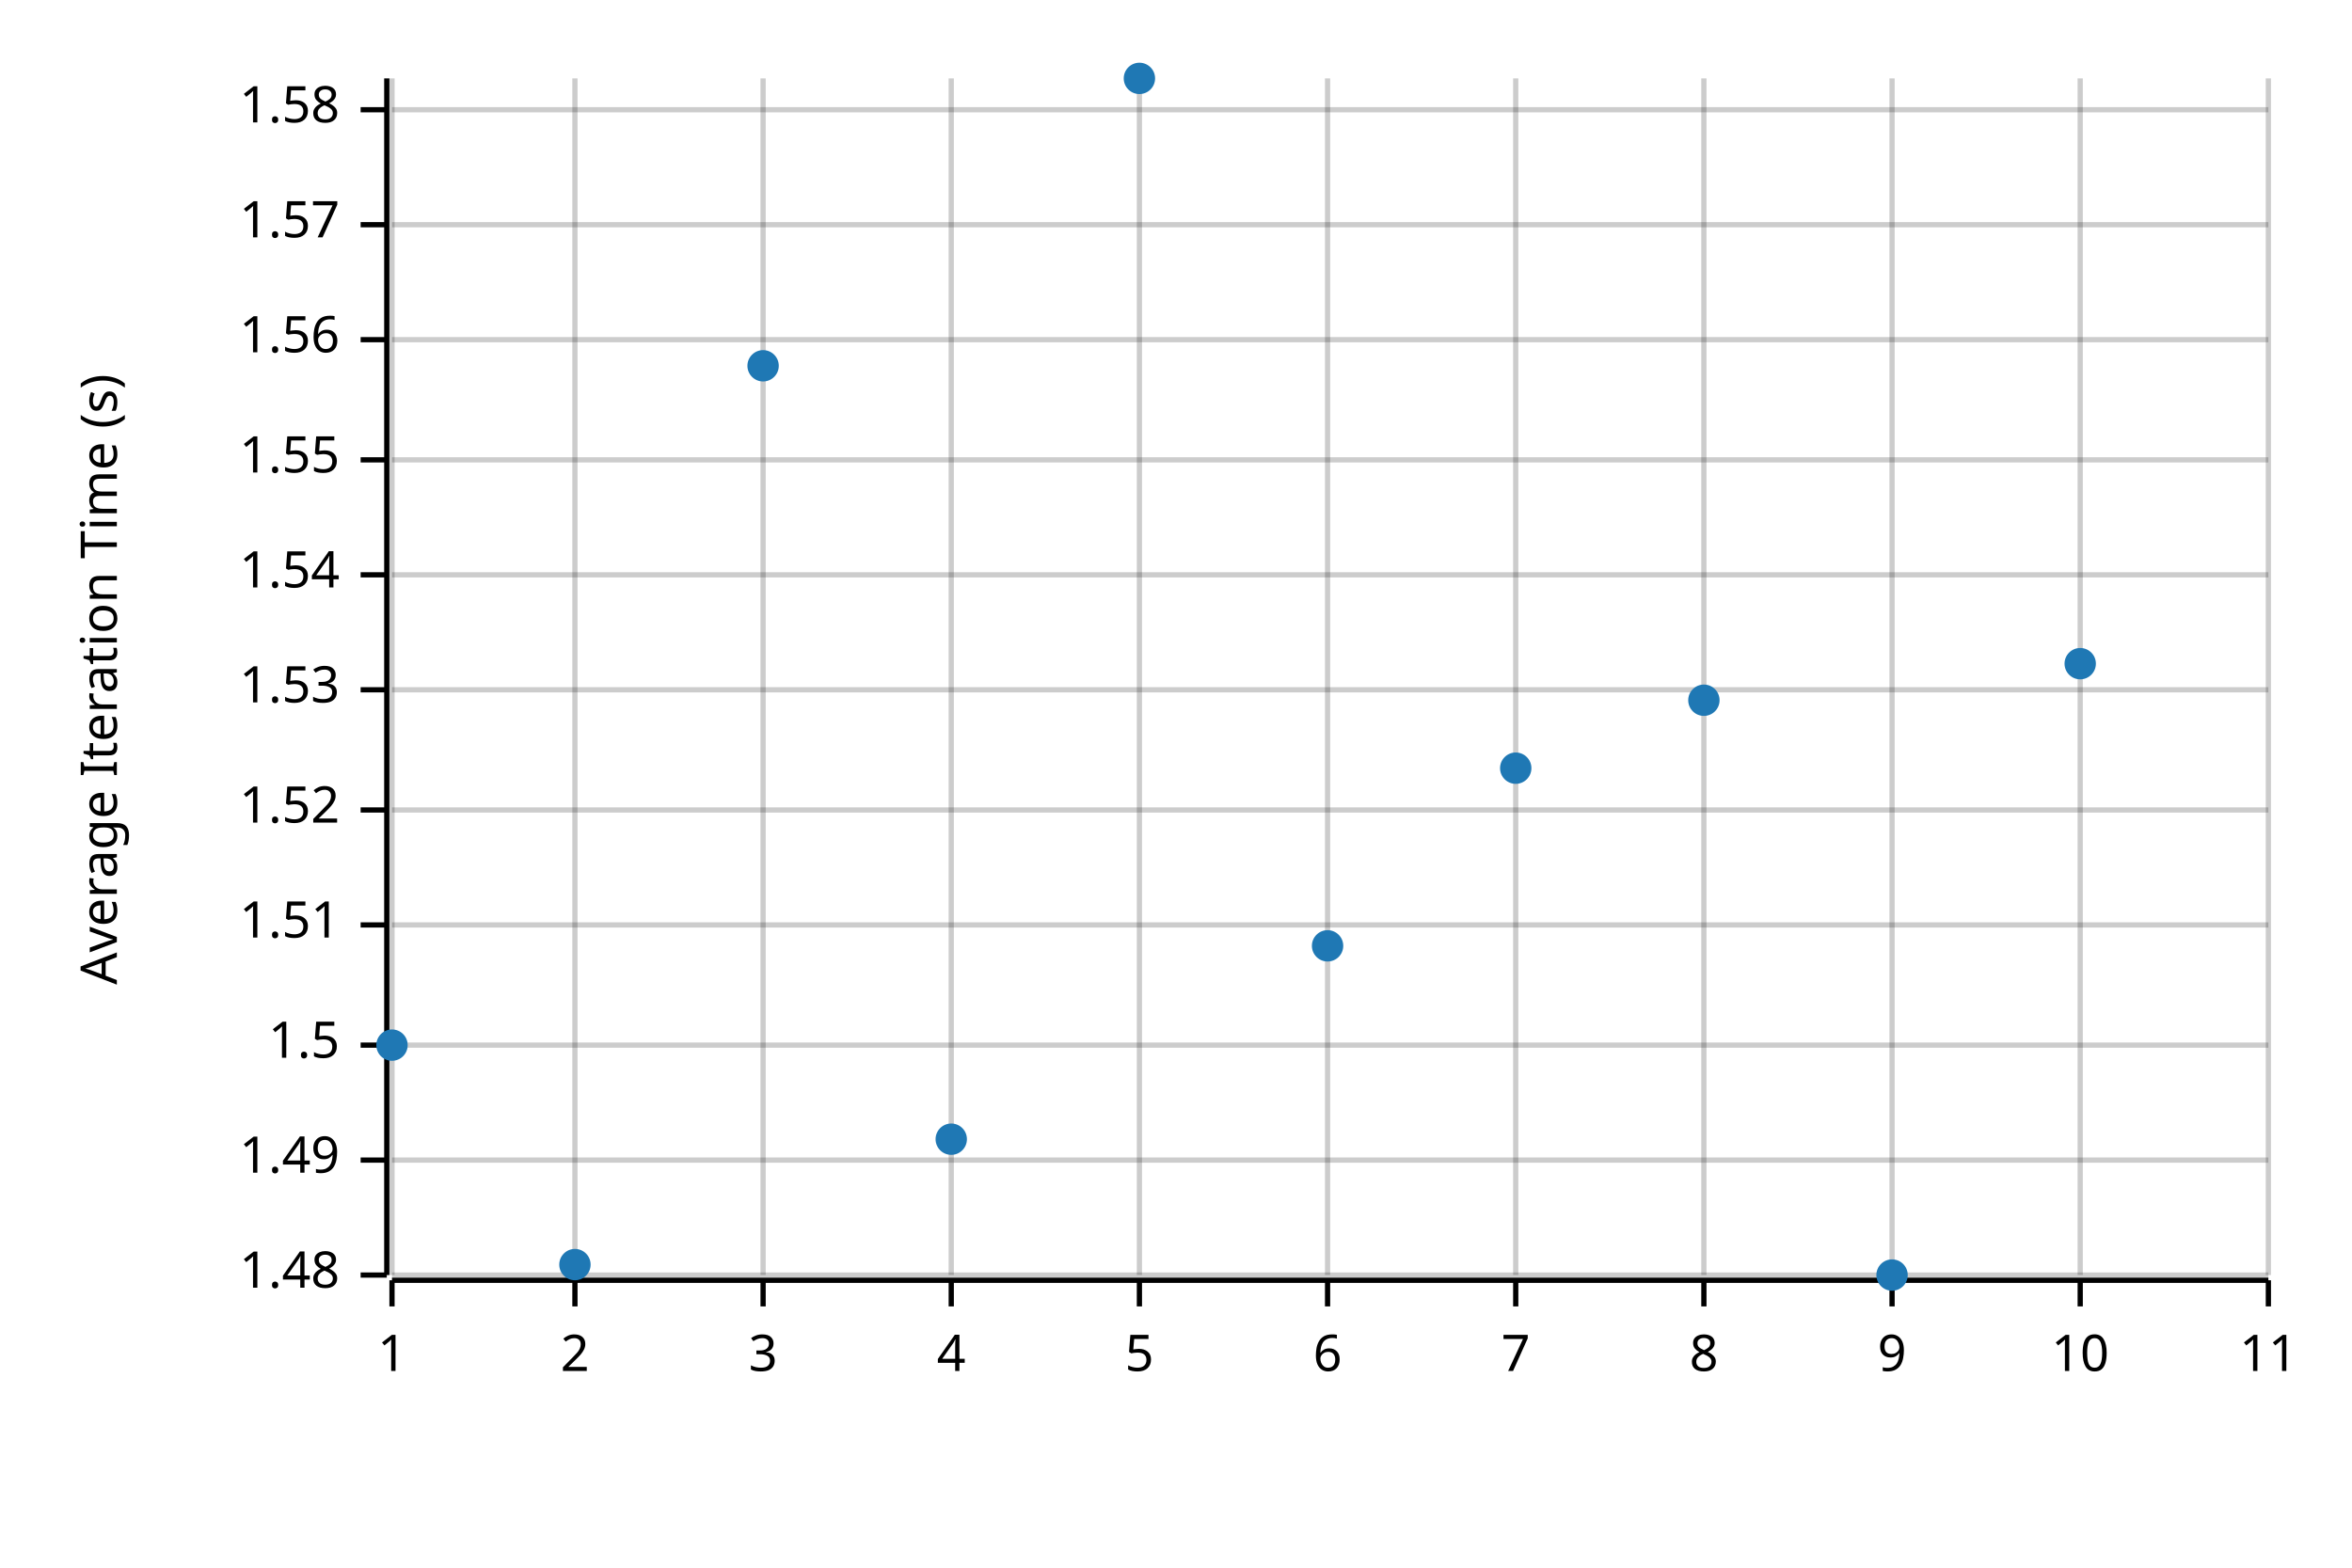
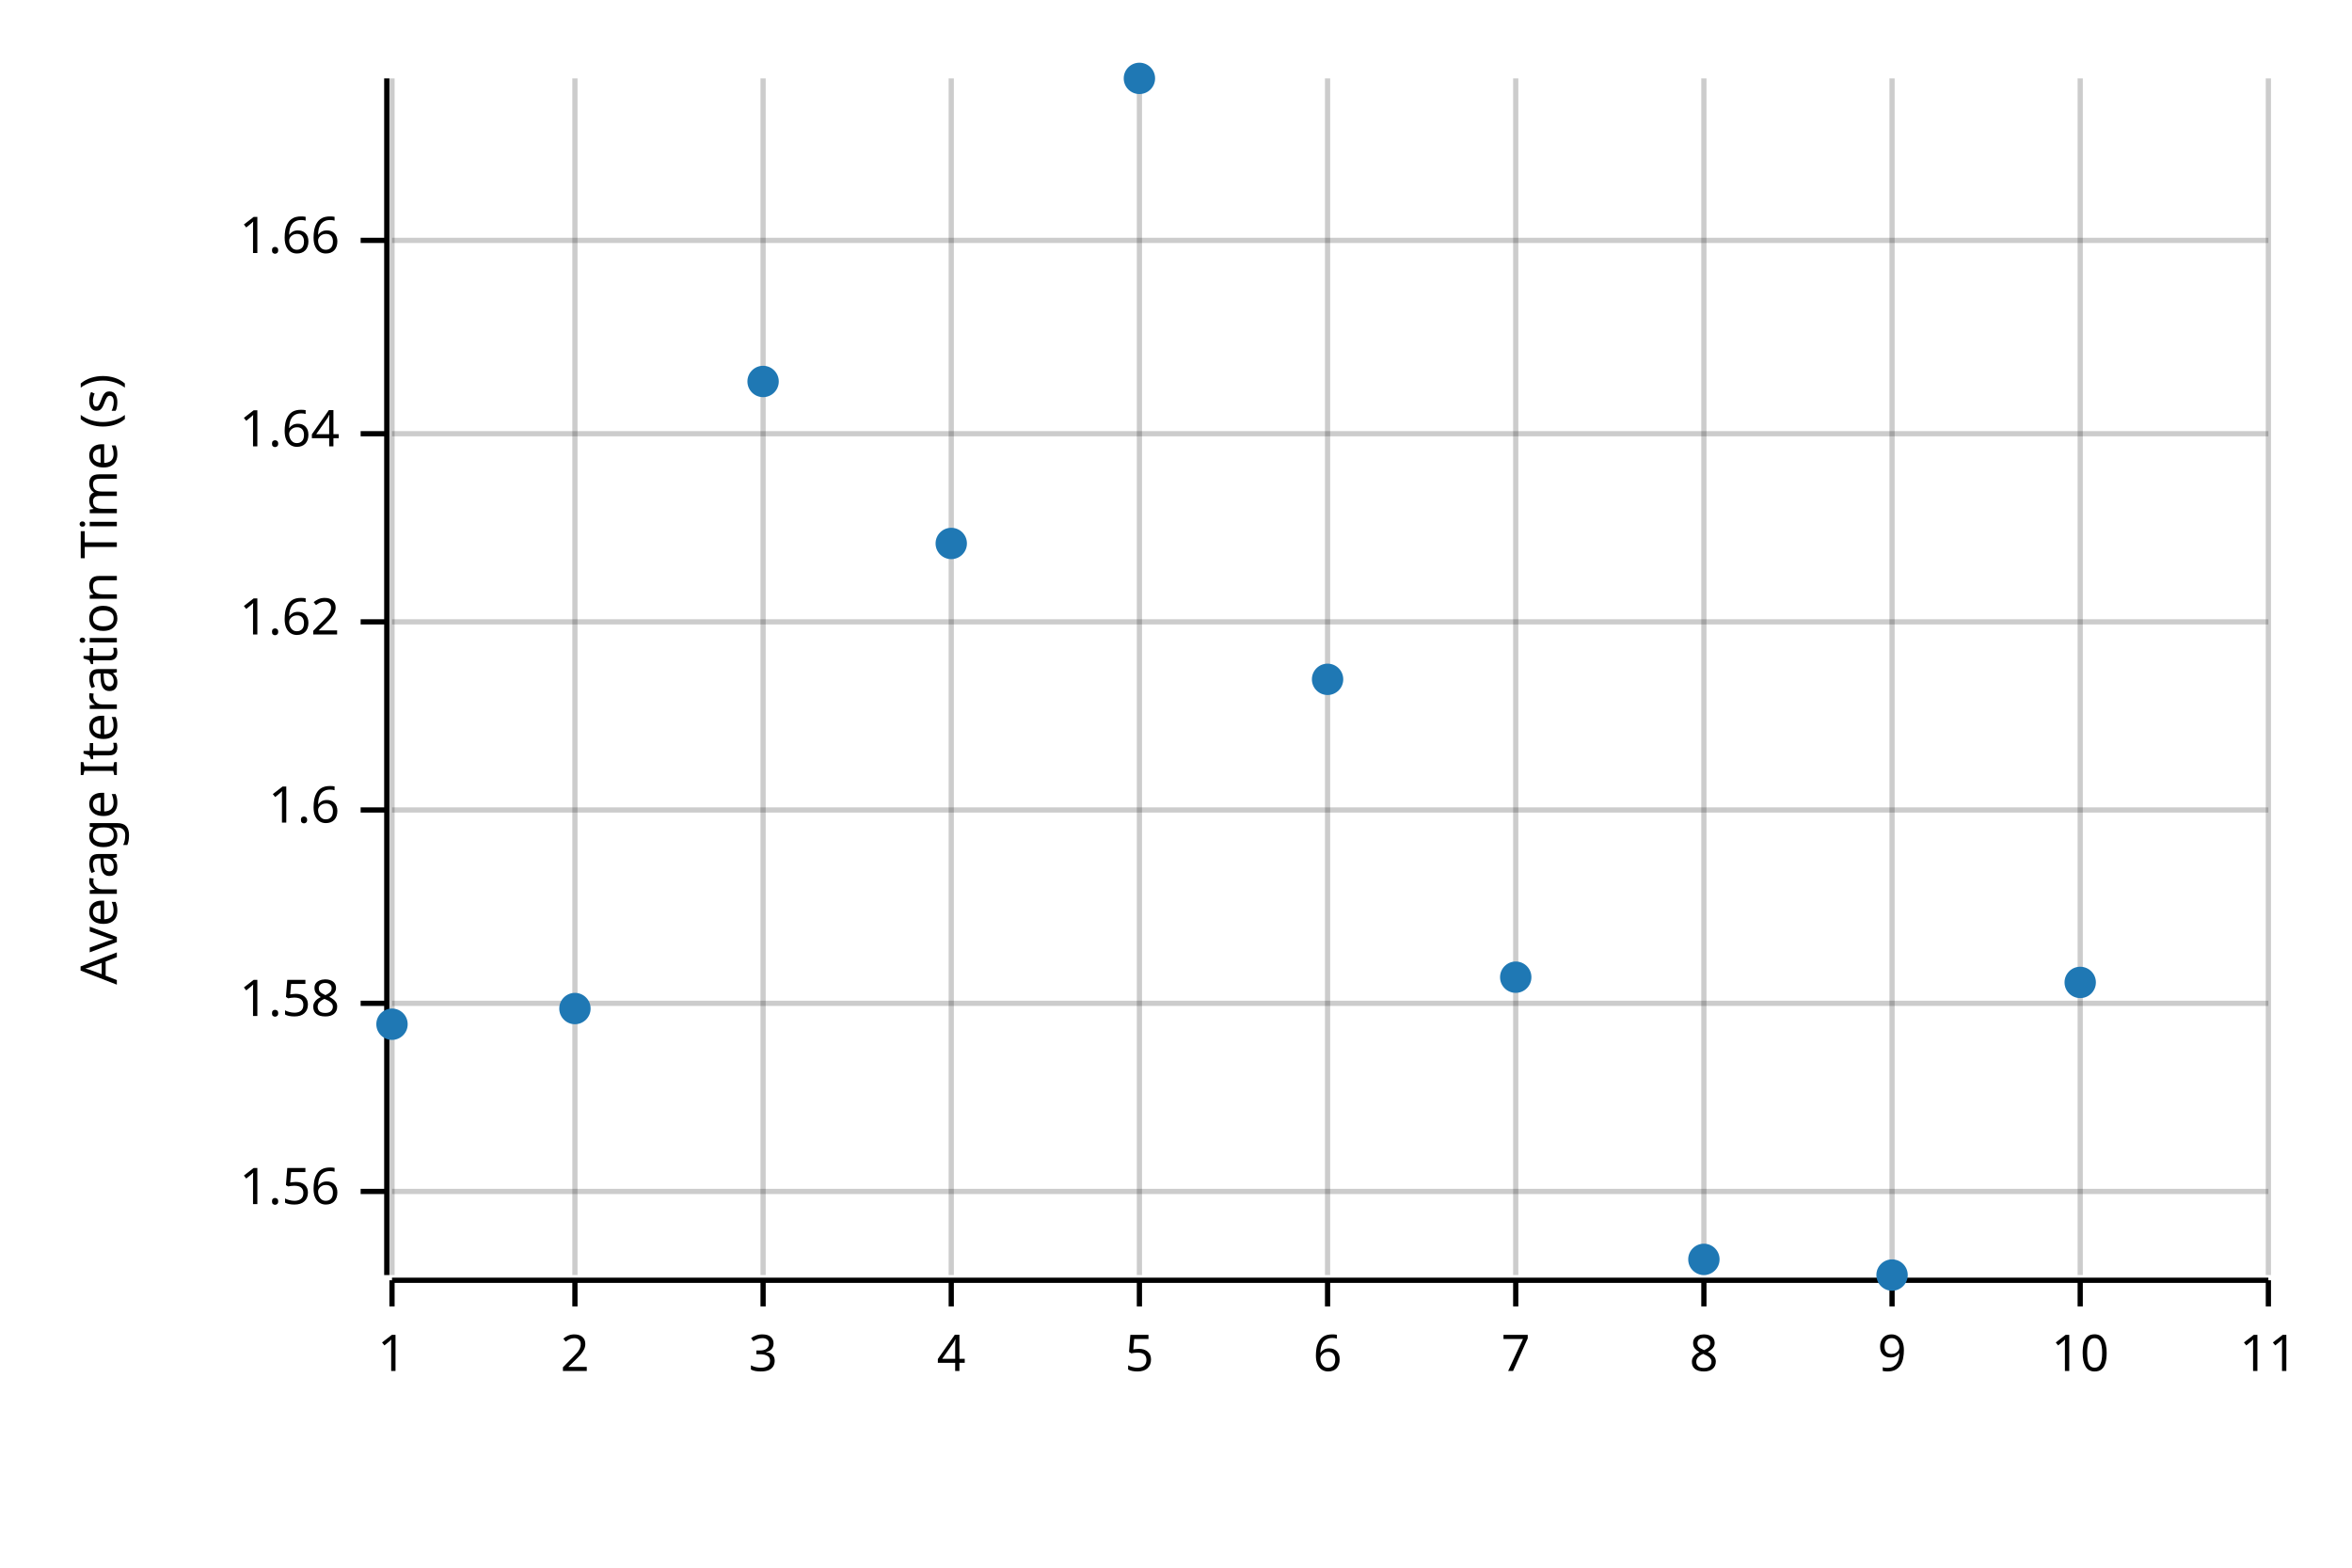
<svg xmlns="http://www.w3.org/2000/svg" width="450" height="300" viewBox="0 0 450 300">
  <text x="15" y="130" dy="0.76em" text-anchor="middle" font-family="sans-serif" font-size="9.677" opacity="1" fill="#000000" transform="rotate(270, 15, 130)">
Average Iteration Time (s)
</text>
  <line opacity="0.2" stroke="#000000" stroke-width="1" x1="75" y1="244" x2="75" y2="15" />
  <line opacity="0.2" stroke="#000000" stroke-width="1" x1="110" y1="244" x2="110" y2="15" />
  <line opacity="0.2" stroke="#000000" stroke-width="1" x1="146" y1="244" x2="146" y2="15" />
  <line opacity="0.2" stroke="#000000" stroke-width="1" x1="182" y1="244" x2="182" y2="15" />
  <line opacity="0.2" stroke="#000000" stroke-width="1" x1="218" y1="244" x2="218" y2="15" />
  <line opacity="0.2" stroke="#000000" stroke-width="1" x1="254" y1="244" x2="254" y2="15" />
  <line opacity="0.2" stroke="#000000" stroke-width="1" x1="290" y1="244" x2="290" y2="15" />
  <line opacity="0.2" stroke="#000000" stroke-width="1" x1="326" y1="244" x2="326" y2="15" />
  <line opacity="0.2" stroke="#000000" stroke-width="1" x1="362" y1="244" x2="362" y2="15" />
  <line opacity="0.2" stroke="#000000" stroke-width="1" x1="398" y1="244" x2="398" y2="15" />
  <line opacity="0.2" stroke="#000000" stroke-width="1" x1="434" y1="244" x2="434" y2="15" />
-   <line opacity="0.2" stroke="#000000" stroke-width="1" x1="75" y1="244" x2="434" y2="244" />
-   <line opacity="0.2" stroke="#000000" stroke-width="1" x1="75" y1="222" x2="434" y2="222" />
-   <line opacity="0.2" stroke="#000000" stroke-width="1" x1="75" y1="200" x2="434" y2="200" />
-   <line opacity="0.2" stroke="#000000" stroke-width="1" x1="75" y1="177" x2="434" y2="177" />
+   <line opacity="0.2" stroke="#000000" stroke-width="1" x1="75" y1="228" x2="434" y2="228" />
+   <line opacity="0.2" stroke="#000000" stroke-width="1" x1="75" y1="192" x2="434" y2="192" />
  <line opacity="0.2" stroke="#000000" stroke-width="1" x1="75" y1="155" x2="434" y2="155" />
-   <line opacity="0.2" stroke="#000000" stroke-width="1" x1="75" y1="132" x2="434" y2="132" />
-   <line opacity="0.2" stroke="#000000" stroke-width="1" x1="75" y1="110" x2="434" y2="110" />
-   <line opacity="0.2" stroke="#000000" stroke-width="1" x1="75" y1="88" x2="434" y2="88" />
-   <line opacity="0.2" stroke="#000000" stroke-width="1" x1="75" y1="65" x2="434" y2="65" />
-   <line opacity="0.2" stroke="#000000" stroke-width="1" x1="75" y1="43" x2="434" y2="43" />
-   <line opacity="0.2" stroke="#000000" stroke-width="1" x1="75" y1="21" x2="434" y2="21" />
+   <line opacity="0.2" stroke="#000000" stroke-width="1" x1="75" y1="119" x2="434" y2="119" />
+   <line opacity="0.2" stroke="#000000" stroke-width="1" x1="75" y1="83" x2="434" y2="83" />
+   <line opacity="0.2" stroke="#000000" stroke-width="1" x1="75" y1="46" x2="434" y2="46" />
  <polyline fill="none" opacity="1" stroke="#000000" stroke-width="1" points="74,15 74,244 " />
-   <text x="65" y="244" dy="0.5ex" text-anchor="end" font-family="sans-serif" font-size="9.677" opacity="1" fill="#000000">
- 1.48
+   <text x="65" y="228" dy="0.5ex" text-anchor="end" font-family="sans-serif" font-size="9.677" opacity="1" fill="#000000">
+ 1.56
</text>
-   <polyline fill="none" opacity="1" stroke="#000000" stroke-width="1" points="69,244 74,244 " />
-   <text x="65" y="222" dy="0.5ex" text-anchor="end" font-family="sans-serif" font-size="9.677" opacity="1" fill="#000000">
- 1.49
+   <polyline fill="none" opacity="1" stroke="#000000" stroke-width="1" points="69,228 74,228 " />
+   <text x="65" y="192" dy="0.5ex" text-anchor="end" font-family="sans-serif" font-size="9.677" opacity="1" fill="#000000">
+ 1.58
</text>
-   <polyline fill="none" opacity="1" stroke="#000000" stroke-width="1" points="69,222 74,222 " />
-   <text x="65" y="200" dy="0.5ex" text-anchor="end" font-family="sans-serif" font-size="9.677" opacity="1" fill="#000000">
- 1.5
- </text>
-   <polyline fill="none" opacity="1" stroke="#000000" stroke-width="1" points="69,200 74,200 " />
-   <text x="65" y="177" dy="0.5ex" text-anchor="end" font-family="sans-serif" font-size="9.677" opacity="1" fill="#000000">
- 1.51
- </text>
-   <polyline fill="none" opacity="1" stroke="#000000" stroke-width="1" points="69,177 74,177 " />
+   <polyline fill="none" opacity="1" stroke="#000000" stroke-width="1" points="69,192 74,192 " />
  <text x="65" y="155" dy="0.5ex" text-anchor="end" font-family="sans-serif" font-size="9.677" opacity="1" fill="#000000">
- 1.52
+ 1.6
</text>
  <polyline fill="none" opacity="1" stroke="#000000" stroke-width="1" points="69,155 74,155 " />
-   <text x="65" y="132" dy="0.5ex" text-anchor="end" font-family="sans-serif" font-size="9.677" opacity="1" fill="#000000">
- 1.53
+   <text x="65" y="119" dy="0.5ex" text-anchor="end" font-family="sans-serif" font-size="9.677" opacity="1" fill="#000000">
+ 1.62
</text>
-   <polyline fill="none" opacity="1" stroke="#000000" stroke-width="1" points="69,132 74,132 " />
-   <text x="65" y="110" dy="0.5ex" text-anchor="end" font-family="sans-serif" font-size="9.677" opacity="1" fill="#000000">
- 1.54
+   <polyline fill="none" opacity="1" stroke="#000000" stroke-width="1" points="69,119 74,119 " />
+   <text x="65" y="83" dy="0.5ex" text-anchor="end" font-family="sans-serif" font-size="9.677" opacity="1" fill="#000000">
+ 1.64
</text>
-   <polyline fill="none" opacity="1" stroke="#000000" stroke-width="1" points="69,110 74,110 " />
-   <text x="65" y="88" dy="0.5ex" text-anchor="end" font-family="sans-serif" font-size="9.677" opacity="1" fill="#000000">
- 1.55
+   <polyline fill="none" opacity="1" stroke="#000000" stroke-width="1" points="69,83 74,83 " />
+   <text x="65" y="46" dy="0.5ex" text-anchor="end" font-family="sans-serif" font-size="9.677" opacity="1" fill="#000000">
+ 1.66
</text>
-   <polyline fill="none" opacity="1" stroke="#000000" stroke-width="1" points="69,88 74,88 " />
-   <text x="65" y="65" dy="0.5ex" text-anchor="end" font-family="sans-serif" font-size="9.677" opacity="1" fill="#000000">
- 1.56
- </text>
-   <polyline fill="none" opacity="1" stroke="#000000" stroke-width="1" points="69,65 74,65 " />
-   <text x="65" y="43" dy="0.5ex" text-anchor="end" font-family="sans-serif" font-size="9.677" opacity="1" fill="#000000">
- 1.57
- </text>
-   <polyline fill="none" opacity="1" stroke="#000000" stroke-width="1" points="69,43 74,43 " />
-   <text x="65" y="21" dy="0.5ex" text-anchor="end" font-family="sans-serif" font-size="9.677" opacity="1" fill="#000000">
- 1.58
- </text>
-   <polyline fill="none" opacity="1" stroke="#000000" stroke-width="1" points="69,21 74,21 " />
+   <polyline fill="none" opacity="1" stroke="#000000" stroke-width="1" points="69,46 74,46 " />
  <polyline fill="none" opacity="1" stroke="#000000" stroke-width="1" points="75,245 434,245 " />
  <text x="75" y="255" dy="0.76em" text-anchor="middle" font-family="sans-serif" font-size="9.677" opacity="1" fill="#000000">
1
</text>
  <polyline fill="none" opacity="1" stroke="#000000" stroke-width="1" points="75,245 75,250 " />
  <text x="110" y="255" dy="0.76em" text-anchor="middle" font-family="sans-serif" font-size="9.677" opacity="1" fill="#000000">
2
</text>
  <polyline fill="none" opacity="1" stroke="#000000" stroke-width="1" points="110,245 110,250 " />
  <text x="146" y="255" dy="0.76em" text-anchor="middle" font-family="sans-serif" font-size="9.677" opacity="1" fill="#000000">
3
</text>
  <polyline fill="none" opacity="1" stroke="#000000" stroke-width="1" points="146,245 146,250 " />
  <text x="182" y="255" dy="0.76em" text-anchor="middle" font-family="sans-serif" font-size="9.677" opacity="1" fill="#000000">
4
</text>
  <polyline fill="none" opacity="1" stroke="#000000" stroke-width="1" points="182,245 182,250 " />
  <text x="218" y="255" dy="0.76em" text-anchor="middle" font-family="sans-serif" font-size="9.677" opacity="1" fill="#000000">
5
</text>
  <polyline fill="none" opacity="1" stroke="#000000" stroke-width="1" points="218,245 218,250 " />
  <text x="254" y="255" dy="0.76em" text-anchor="middle" font-family="sans-serif" font-size="9.677" opacity="1" fill="#000000">
6
</text>
  <polyline fill="none" opacity="1" stroke="#000000" stroke-width="1" points="254,245 254,250 " />
  <text x="290" y="255" dy="0.76em" text-anchor="middle" font-family="sans-serif" font-size="9.677" opacity="1" fill="#000000">
7
</text>
  <polyline fill="none" opacity="1" stroke="#000000" stroke-width="1" points="290,245 290,250 " />
  <text x="326" y="255" dy="0.76em" text-anchor="middle" font-family="sans-serif" font-size="9.677" opacity="1" fill="#000000">
8
</text>
  <polyline fill="none" opacity="1" stroke="#000000" stroke-width="1" points="326,245 326,250 " />
  <text x="362" y="255" dy="0.76em" text-anchor="middle" font-family="sans-serif" font-size="9.677" opacity="1" fill="#000000">
9
</text>
  <polyline fill="none" opacity="1" stroke="#000000" stroke-width="1" points="362,245 362,250 " />
  <text x="398" y="255" dy="0.76em" text-anchor="middle" font-family="sans-serif" font-size="9.677" opacity="1" fill="#000000">
10
</text>
  <polyline fill="none" opacity="1" stroke="#000000" stroke-width="1" points="398,245 398,250 " />
  <text x="434" y="255" dy="0.76em" text-anchor="middle" font-family="sans-serif" font-size="9.677" opacity="1" fill="#000000">
11
</text>
  <polyline fill="none" opacity="1" stroke="#000000" stroke-width="1" points="434,245 434,250 " />
-   <circle cx="75" cy="200" r="3" opacity="1" fill="#1F78B4" stroke="none" stroke-width="1" />
-   <circle cx="110" cy="242" r="3" opacity="1" fill="#1F78B4" stroke="none" stroke-width="1" />
-   <circle cx="146" cy="70" r="3" opacity="1" fill="#1F78B4" stroke="none" stroke-width="1" />
-   <circle cx="182" cy="218" r="3" opacity="1" fill="#1F78B4" stroke="none" stroke-width="1" />
+   <circle cx="75" cy="196" r="3" opacity="1" fill="#1F78B4" stroke="none" stroke-width="1" />
+   <circle cx="110" cy="193" r="3" opacity="1" fill="#1F78B4" stroke="none" stroke-width="1" />
+   <circle cx="146" cy="73" r="3" opacity="1" fill="#1F78B4" stroke="none" stroke-width="1" />
+   <circle cx="182" cy="104" r="3" opacity="1" fill="#1F78B4" stroke="none" stroke-width="1" />
  <circle cx="218" cy="15" r="3" opacity="1" fill="#1F78B4" stroke="none" stroke-width="1" />
-   <circle cx="254" cy="181" r="3" opacity="1" fill="#1F78B4" stroke="none" stroke-width="1" />
-   <circle cx="290" cy="147" r="3" opacity="1" fill="#1F78B4" stroke="none" stroke-width="1" />
-   <circle cx="326" cy="134" r="3" opacity="1" fill="#1F78B4" stroke="none" stroke-width="1" />
+   <circle cx="254" cy="130" r="3" opacity="1" fill="#1F78B4" stroke="none" stroke-width="1" />
+   <circle cx="290" cy="187" r="3" opacity="1" fill="#1F78B4" stroke="none" stroke-width="1" />
+   <circle cx="326" cy="241" r="3" opacity="1" fill="#1F78B4" stroke="none" stroke-width="1" />
  <circle cx="362" cy="244" r="3" opacity="1" fill="#1F78B4" stroke="none" stroke-width="1" />
-   <circle cx="398" cy="127" r="3" opacity="1" fill="#1F78B4" stroke="none" stroke-width="1" />
+   <circle cx="398" cy="188" r="3" opacity="1" fill="#1F78B4" stroke="none" stroke-width="1" />
</svg>
